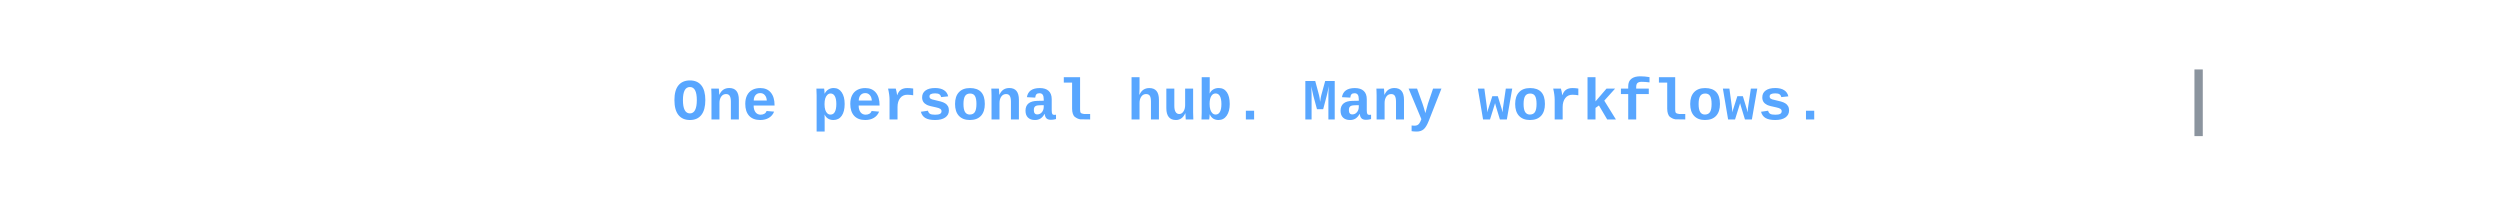
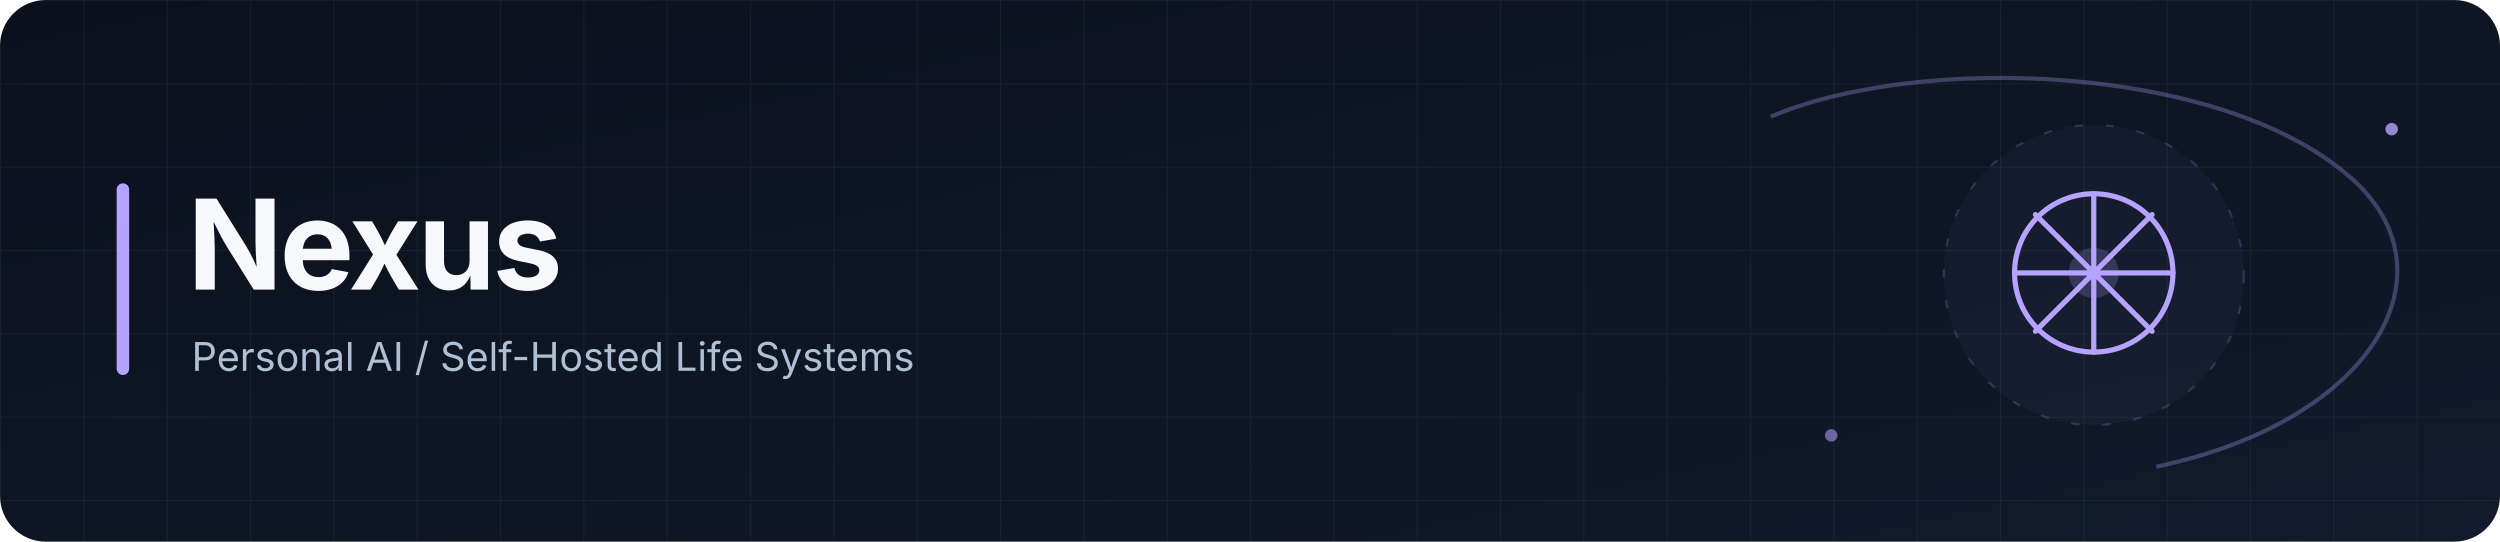
- <svg xmlns="http://www.w3.org/2000/svg" width="900" height="72" viewBox="0 0 900 72" role="img">
-   <style>.t{font-family:ui-monospace,SFMono-Regular,Menlo,Monaco,Consolas,"Liberation Mono","Courier New",monospace;font-size:21px;font-weight:600;fill:#58a6ff;text-anchor:middle}.c{fill:#8b949e}</style>
-   <text class="t" x="450" y="43" opacity="1">One personal hub. Many workflows.<animate attributeName="opacity" values="1;1;0;0;0;0" keyTimes="0;0.29;0.33;0.66;0.67;1" dur="9s" repeatCount="indefinite" />
-   </text>
-   <text class="t" x="450" y="43" opacity="0">AI, automation and self-hosting<animate attributeName="opacity" values="0;0;1;1;0;0" keyTimes="0;0.32;0.34;0.62;0.66;1" dur="9s" repeatCount="indefinite" />
-   </text>
-   <text class="t" x="450" y="43" opacity="0">Your services, your data, your control<animate attributeName="opacity" values="0;0;0;0;1;1" keyTimes="0;0.32;0.33;0.65;0.68;1" dur="9s" repeatCount="indefinite" />
-   </text>
-   <rect class="c" x="790" y="25" width="3" height="24">
-     <animate attributeName="opacity" values="1;0;1" dur="1s" repeatCount="indefinite" />
-   </rect>
+ <svg xmlns="http://www.w3.org/2000/svg" width="1200" height="260" viewBox="0 0 1200 260" role="img" aria-labelledby="title desc">
+   <defs>
+     <linearGradient id="bg-nexus" x1="0" y1="0" x2="1" y2="1">
+       <stop stop-color="#0B101C" />
+       <stop offset="1" stop-color="#111B2B" />
+     </linearGradient>
+     <linearGradient id="glow-nexus" x1="0" y1="0" x2="1" y2="0">
+       <stop stop-color="#B6A3FF" stop-opacity=".82" />
+       <stop offset="1" stop-color="#B6A3FF" stop-opacity="0" />
+     </linearGradient>
+     <pattern id="lines-nexus" width="40" height="40" patternUnits="userSpaceOnUse">
+       <path d="M40 0H0V40" fill="none" stroke="#9CA9BD" stroke-opacity=".08" />
+     </pattern>
+   </defs>
+   <rect width="1200" height="260" rx="22" fill="url(#bg-nexus)" />
+   <rect width="1200" height="260" rx="22" fill="url(#lines-nexus)" />
+   <path d="M56 60H425" stroke="url(#glow-nexus)" stroke-width="3" />
+   <rect x="56" y="88" width="6" height="92" rx="3" fill="#B6A3FF" />
+   <text x="90" y="139" font-family="Inter,Segoe UI,Helvetica,Arial,sans-serif" font-weight="700" font-size="60" fill="#F6F8FC" letter-spacing="-1.5">Nexus</text>
+   <text x="92" y="178" font-family="Inter,Segoe UI,Helvetica,Arial,sans-serif" font-size="19" fill="#AFC0D5">Personal AI / Self-Hosted Life Systems</text>
+   <path d="M850 56C920 26 1065 30 1128 85C1180 130 1140 202 1035 224" fill="none" stroke="#B6A3FF" stroke-opacity=".3" stroke-width="2" />
+   <circle cx="1005" cy="132" r="72" fill="#B6A3FF" fill-opacity=".04" stroke="#B6A3FF" stroke-opacity=".2" stroke-dasharray="4 11" />
+   <circle cx="1005" cy="131" r="38" stroke="#B6A3FF" stroke-width="2.5" fill="none" stroke-linecap="round" stroke-linejoin="round" />
+   <path d="M1005 93v76M967 131h76M977 103l56 56M1033 103l-56 56" stroke="#B6A3FF" stroke-width="2.5" fill="none" stroke-linecap="round" stroke-linejoin="round" />
+   <circle cx="1005" cy="131" r="12" fill="#B6A3FF" opacity=".2" />
+   <circle cx="1148" cy="62" r="3" fill="#B6A3FF" opacity=".8" />
+   <circle cx="879" cy="209" r="3" fill="#B6A3FF" opacity=".55" />
</svg>
